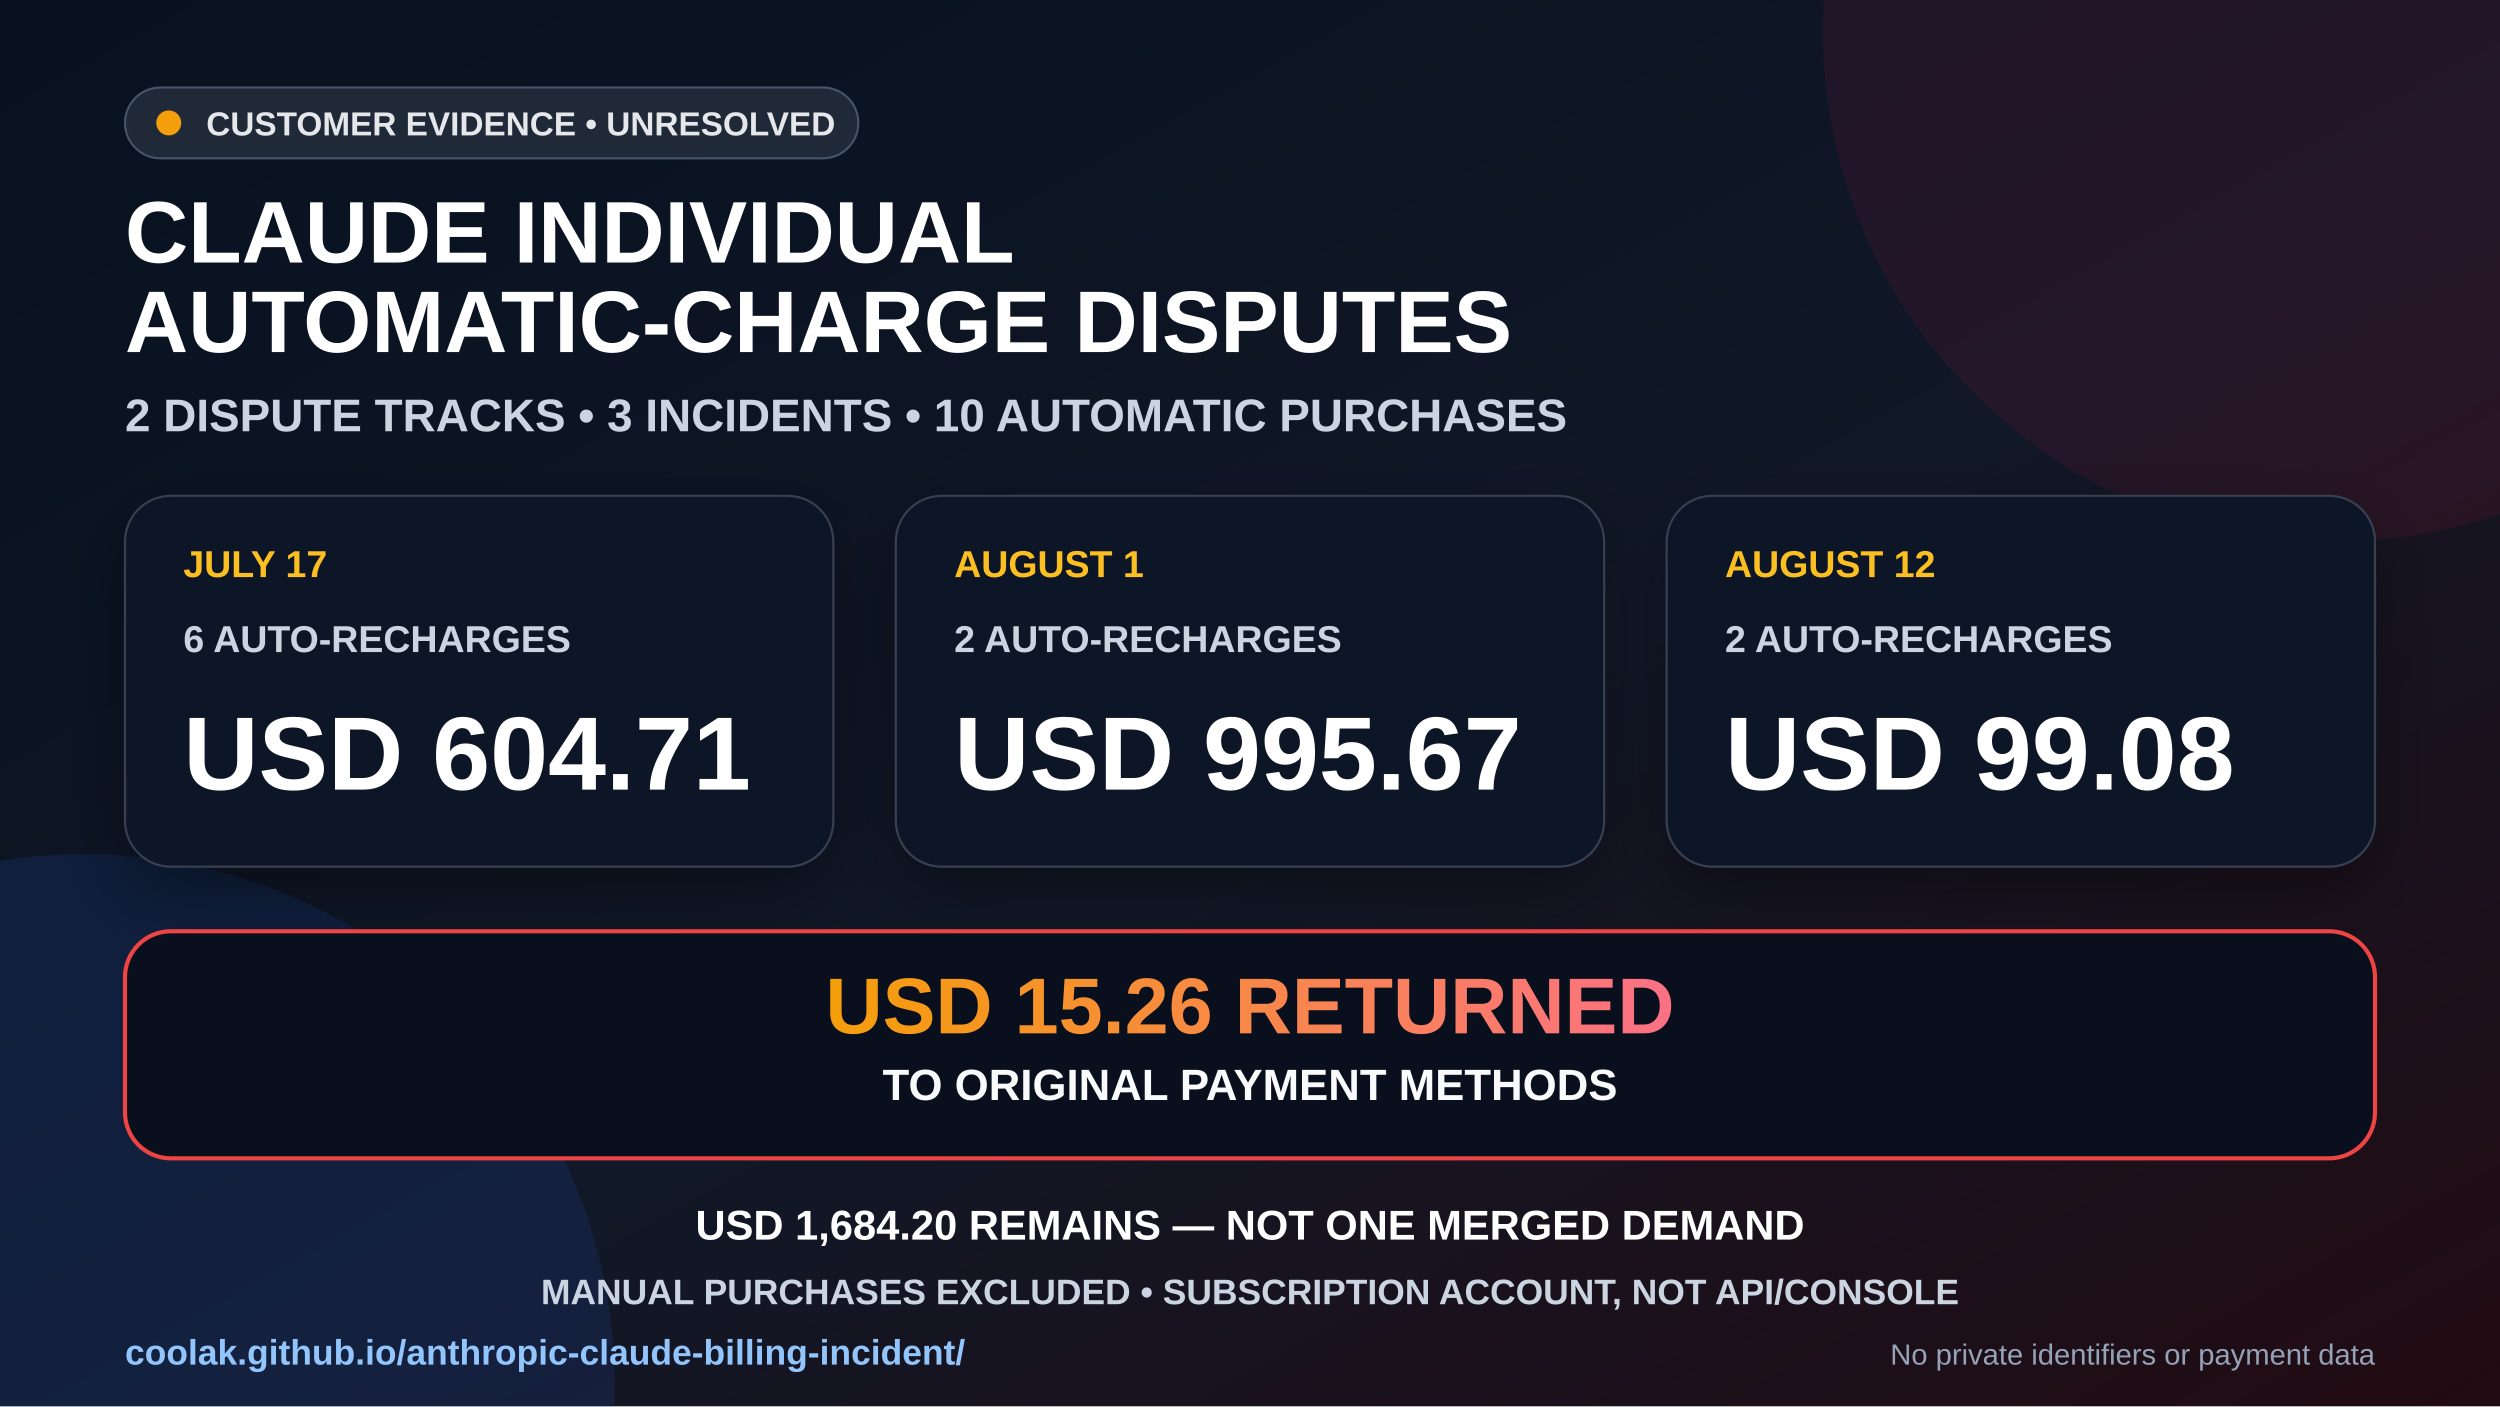
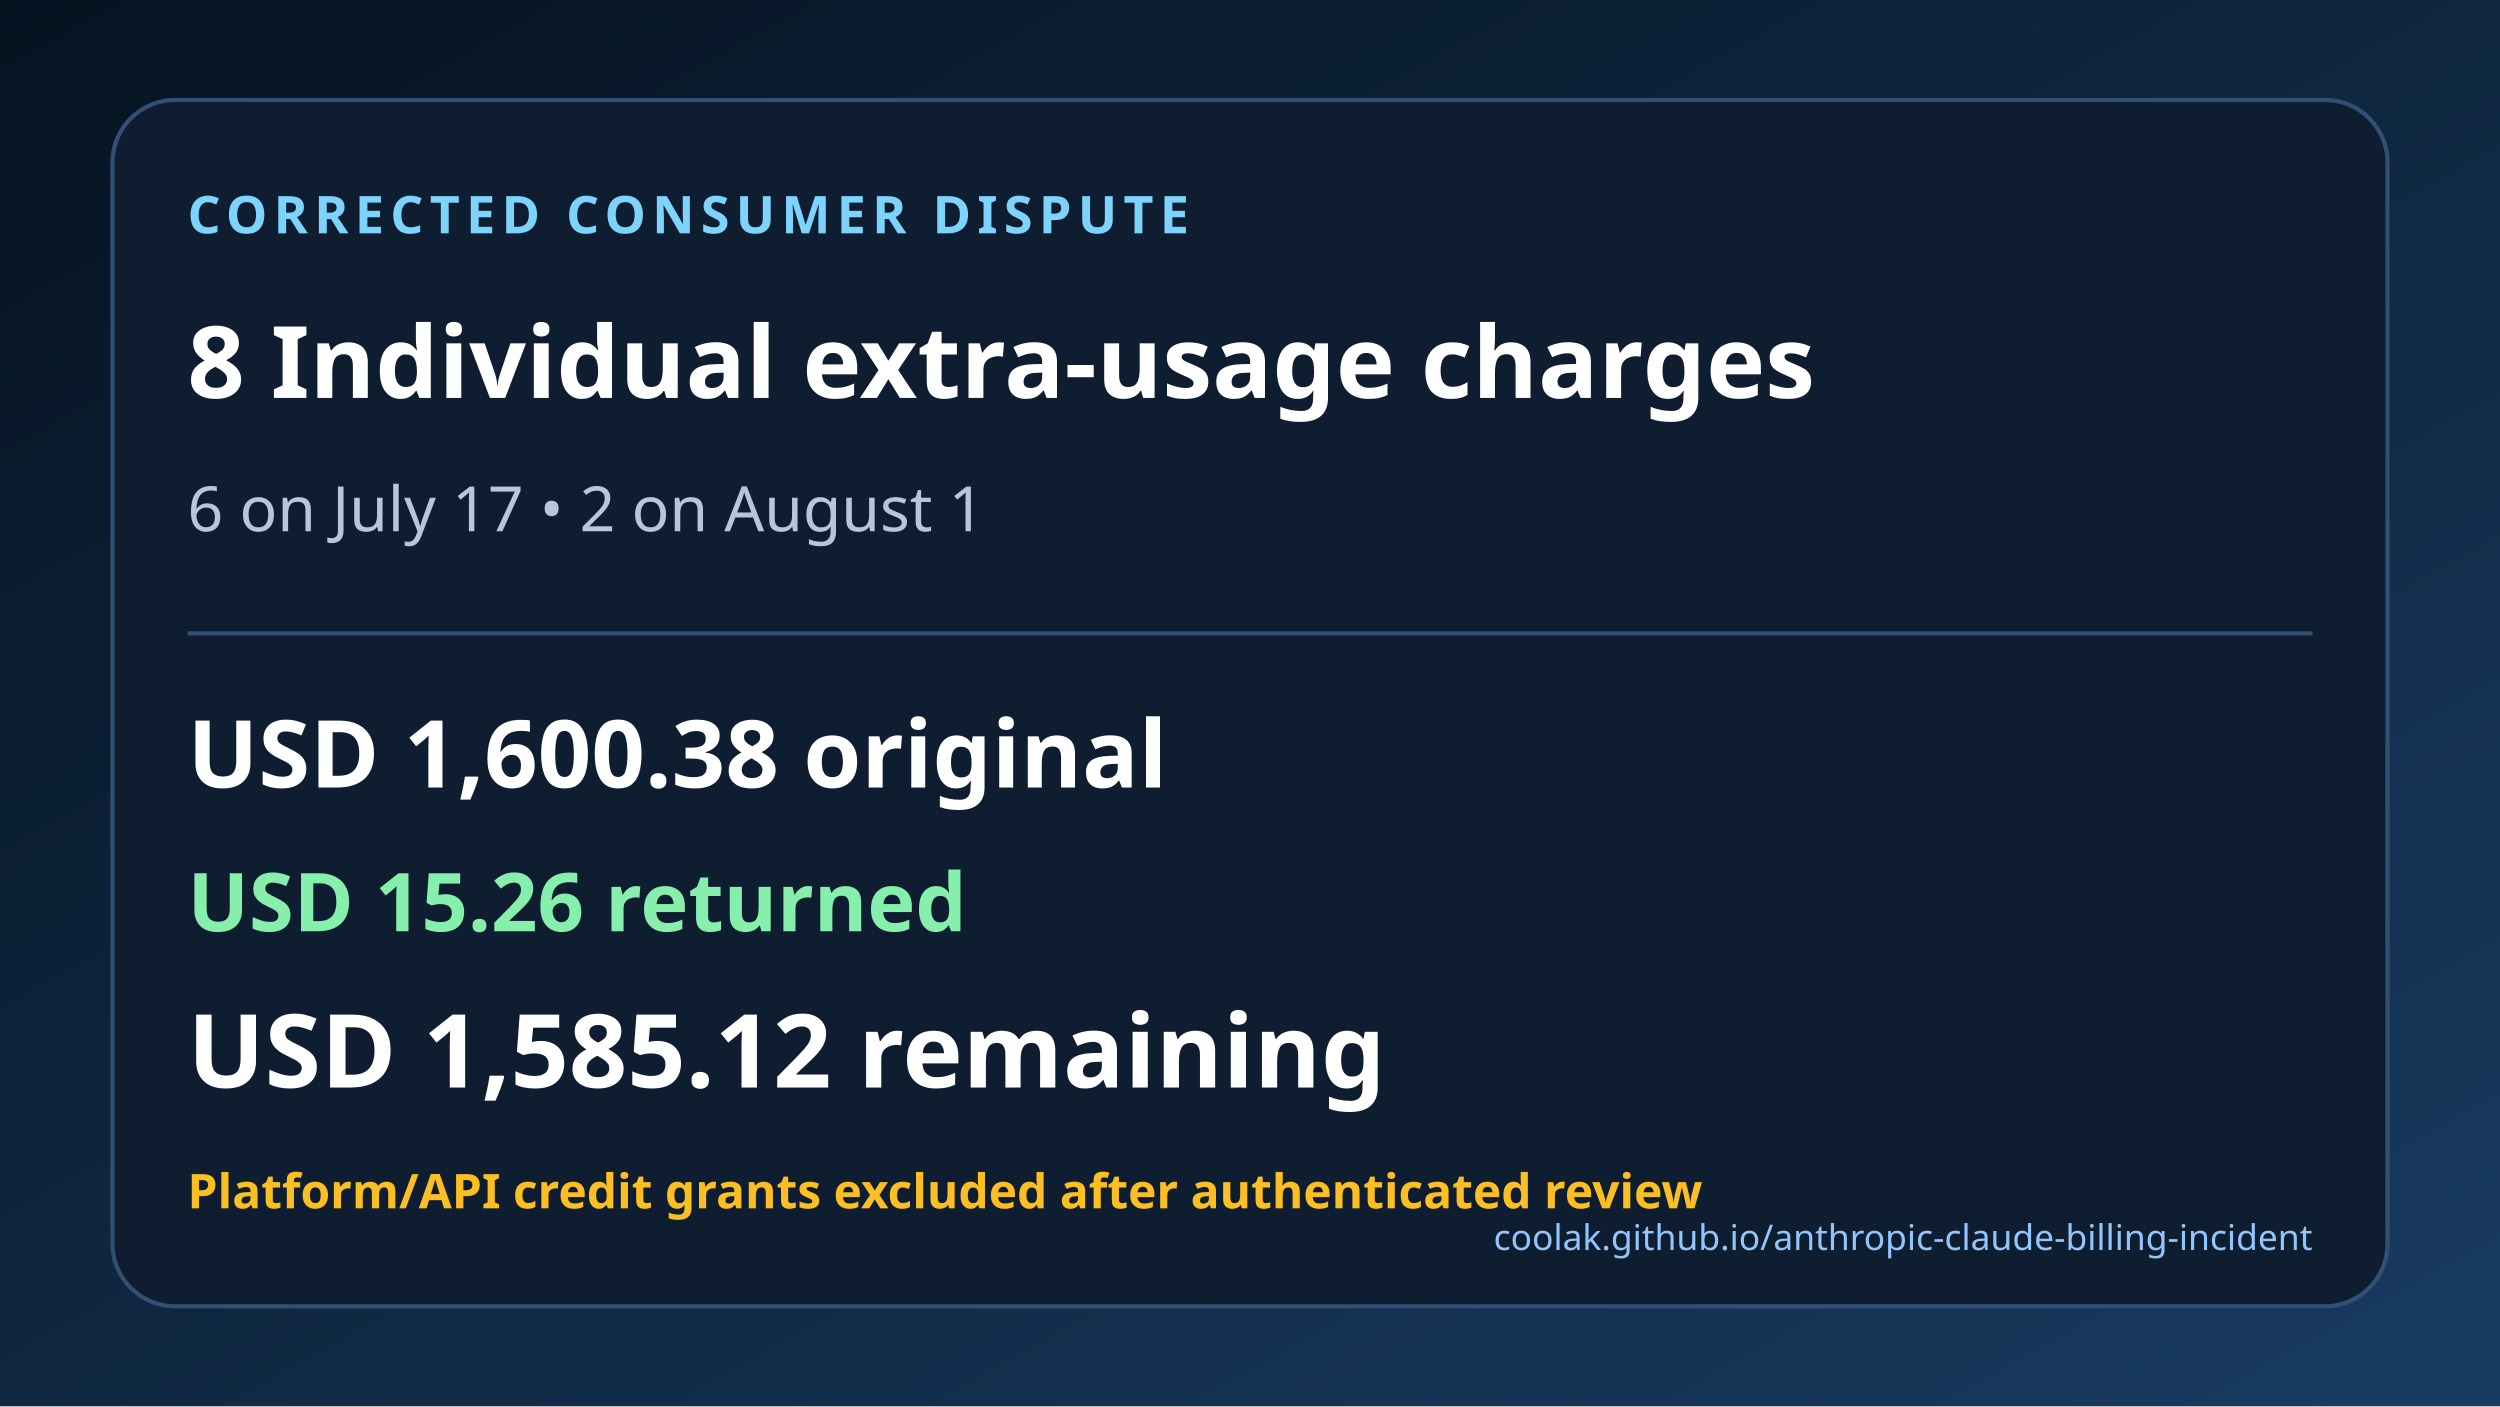
<svg xmlns="http://www.w3.org/2000/svg" width="1200" height="675" viewBox="0 0 1200 675" role="img" aria-labelledby="title desc">
  <defs>
-     <linearGradient id="bg" x1="0" y1="0" x2="1" y2="1">
-       <stop offset="0" stop-color="#07111f" />
-       <stop offset=".55" stop-color="#111827" />
-       <stop offset="1" stop-color="#220b12" />
+     <linearGradient id="bg" x1="0" x2="1" y1="0" y2="1">
+       <stop stop-color="#061321" />
+       <stop offset="1" stop-color="#183b60" />
    </linearGradient>
-     <linearGradient id="accent" x1="0" y1="0" x2="1" y2="0">
-       <stop offset="0" stop-color="#f59e0b" />
-       <stop offset="1" stop-color="#fb7185" />
-     </linearGradient>
-     <filter id="shadow" x="-20%" y="-20%" width="140%" height="150%">
-       <feDropShadow dx="0" dy="12" stdDeviation="16" flood-color="#000000" flood-opacity=".38" />
-     </filter>
  </defs>
  <rect width="1200" height="675" fill="url(#bg)" />
-   <circle cx="1120" cy="15" r="245" fill="#be123c" opacity=".11" />
-   <circle cx="40" cy="665" r="255" fill="#2563eb" opacity=".12" />
-   <g font-family="Arial, Helvetica, sans-serif">
-     <g transform="translate(60 42)">
-       <rect width="352" height="34" rx="17" fill="#1f2937" stroke="#475569" />
-       <circle cx="21" cy="17" r="6" fill="#f59e0b" />
-       <text x="39" y="23" fill="#e5e7eb" font-size="16" font-weight="700">CUSTOMER EVIDENCE • UNRESOLVED</text>
-     </g>
-     <text x="60" y="126" fill="#ffffff" font-size="42" font-weight="800">CLAUDE INDIVIDUAL</text>
-     <text x="60" y="169" fill="#ffffff" font-size="42" font-weight="800">AUTOMATIC-CHARGE DISPUTES</text>
-     <text x="60" y="207" fill="#cbd5e1" font-size="22" font-weight="700">2 DISPUTE TRACKS • 3 INCIDENTS • 10 AUTOMATIC PURCHASES</text>
-     <g filter="url(#shadow)">
-       <rect x="60" y="238" width="340" height="178" rx="22" fill="#111827" stroke="#374151" />
-       <text x="88" y="277" fill="#fbbf24" font-size="18" font-weight="800">JULY 17</text>
-       <text x="88" y="313" fill="#cbd5e1" font-size="18" font-weight="700">6 AUTO-RECHARGES</text>
-       <text x="88" y="379" fill="#ffffff" font-size="50" font-weight="800">USD 604.71</text>
-     </g>
-     <g filter="url(#shadow)">
-       <rect x="430" y="238" width="340" height="178" rx="22" fill="#111827" stroke="#374151" />
-       <text x="458" y="277" fill="#fbbf24" font-size="18" font-weight="800">AUGUST 1</text>
-       <text x="458" y="313" fill="#cbd5e1" font-size="18" font-weight="700">2 AUTO-RECHARGES</text>
-       <text x="458" y="379" fill="#ffffff" font-size="50" font-weight="800">USD 995.67</text>
-     </g>
-     <g filter="url(#shadow)">
-       <rect x="800" y="238" width="340" height="178" rx="22" fill="#111827" stroke="#374151" />
-       <text x="828" y="277" fill="#fbbf24" font-size="18" font-weight="800">AUGUST 12</text>
-       <text x="828" y="313" fill="#cbd5e1" font-size="18" font-weight="700">2 AUTO-RECHARGES</text>
-       <text x="828" y="379" fill="#ffffff" font-size="50" font-weight="800">USD 99.08</text>
-     </g>
-     <g transform="translate(60 447)">
-       <rect width="1080" height="109" rx="22" fill="#090f1c" stroke="#ef4444" stroke-width="2" />
-       <text x="540" y="49" text-anchor="middle" fill="url(#accent)" font-size="38" font-weight="900">USD 15.26 RETURNED</text>
-       <text x="540" y="81" text-anchor="middle" fill="#f8fafc" font-size="21" font-weight="800">TO ORIGINAL PAYMENT METHODS</text>
-     </g>
-     <text x="600" y="595" text-anchor="middle" fill="#ffffff" font-size="20" font-weight="800">USD 1,684.20 REMAINS — NOT ONE MERGED DEMAND</text>
-     <text x="600" y="626" text-anchor="middle" fill="#cbd5e1" font-size="17" font-weight="700">MANUAL PURCHASES EXCLUDED • SUBSCRIPTION ACCOUNT, NOT API/CONSOLE</text>
-     <text x="60" y="655" fill="#93c5fd" font-size="17" font-weight="700">coolak.github.io/anthropic-claude-billing-incident/</text>
-     <text x="1140" y="655" fill="#94a3b8" font-size="14" text-anchor="end">No private identifiers or payment data</text>
-   </g>
+   <rect x="54" y="48" width="1092" height="579" rx="30" fill="#0f1d30" stroke="#315073" stroke-width="2" />
+   <text x="90" y="112" fill="#7dd3fc" font-family="system-ui,sans-serif" font-size="25" font-weight="800" letter-spacing="3">CORRECTED CONSUMER DISPUTE</text>
+   <text x="90" y="191" fill="#ffffff" font-family="system-ui,sans-serif" font-size="48" font-weight="900">8 Individual extra-usage charges</text>
+   <text x="90" y="255" fill="#b8c6da" font-family="system-ui,sans-serif" font-size="30">6 on July 17 • 2 on August 1</text>
+   <line x1="90" x2="1110" y1="304" y2="304" stroke="#315073" stroke-width="2" />
+   <text x="90" y="378" fill="#ffffff" font-family="system-ui,sans-serif" font-size="45" font-weight="850">USD 1,600.38 original</text>
+   <text x="90" y="447" fill="#86efac" font-family="system-ui,sans-serif" font-size="39" font-weight="850">USD 15.26 returned</text>
+   <text x="90" y="522" fill="#ffffff" font-family="system-ui,sans-serif" font-size="49" font-weight="900">USD 1,585.12 remaining</text>
+   <text x="90" y="580" fill="#fbbf24" font-family="system-ui,sans-serif" font-size="23" font-weight="750">Platform/API credit grants excluded after authenticated review</text>
+   <text x="1110" y="600" text-anchor="end" fill="#93c5fd" font-family="system-ui,sans-serif" font-size="17">coolak.github.io/anthropic-claude-billing-incident</text>
</svg>
